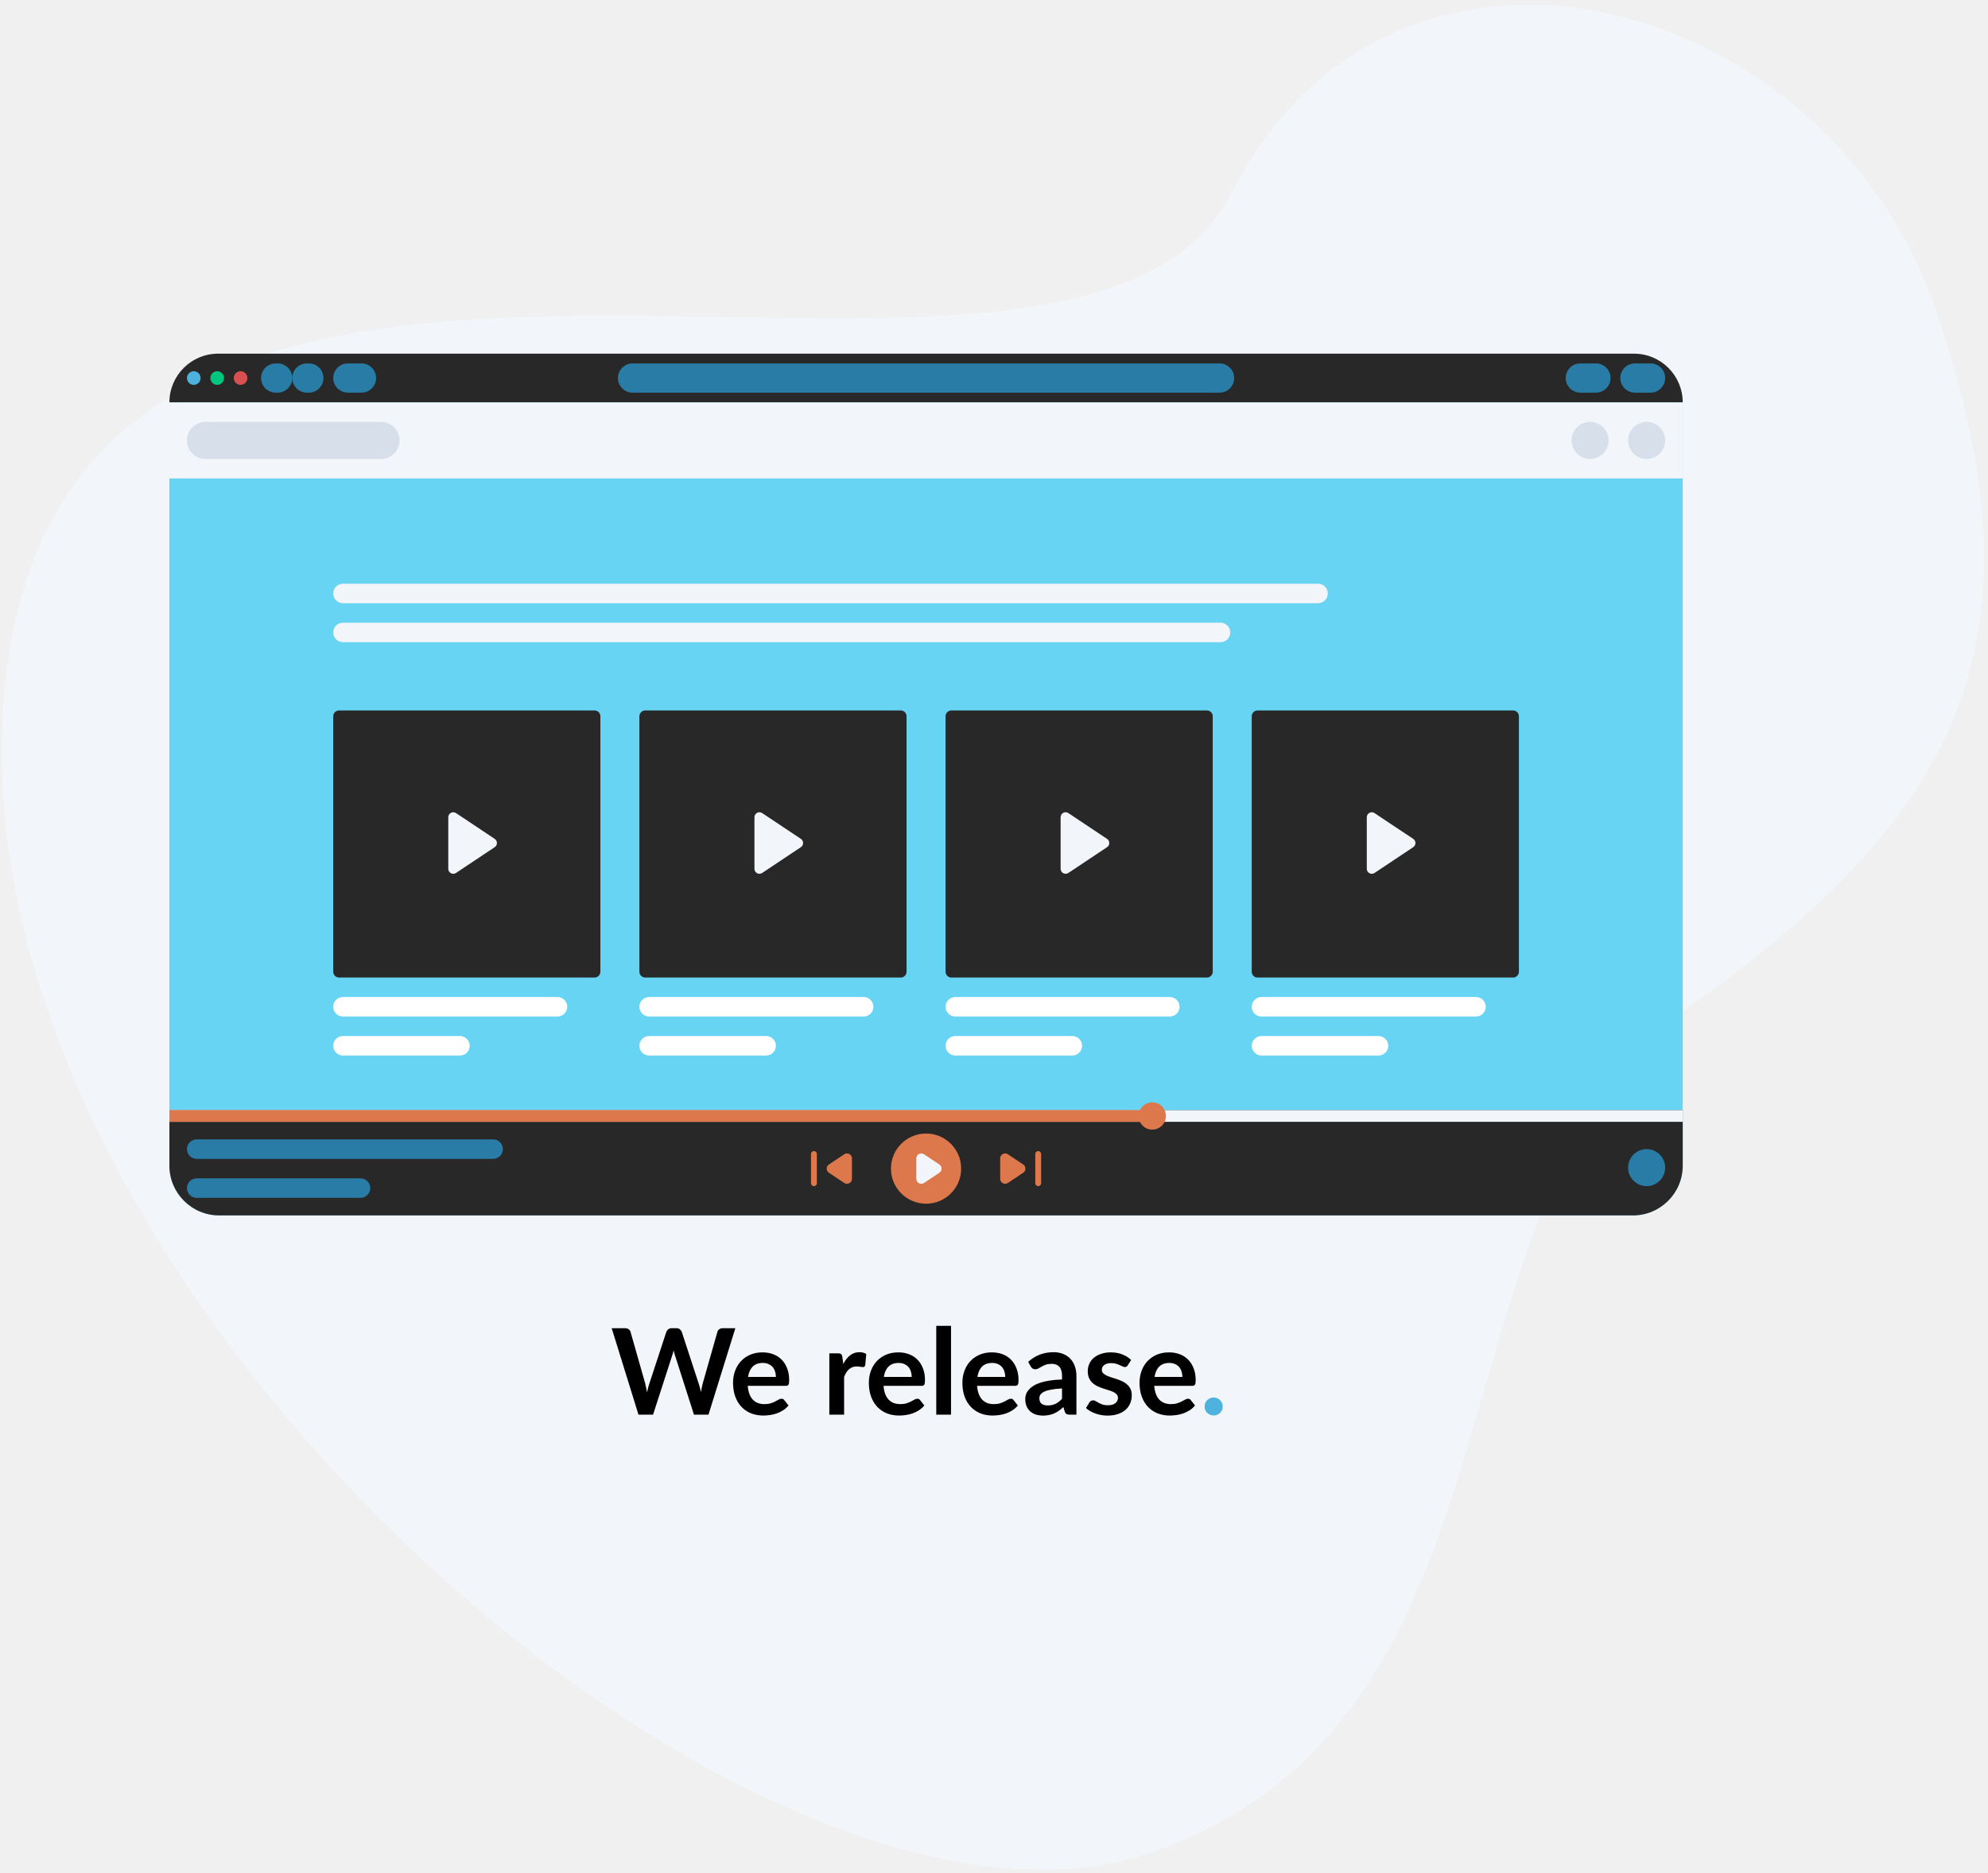
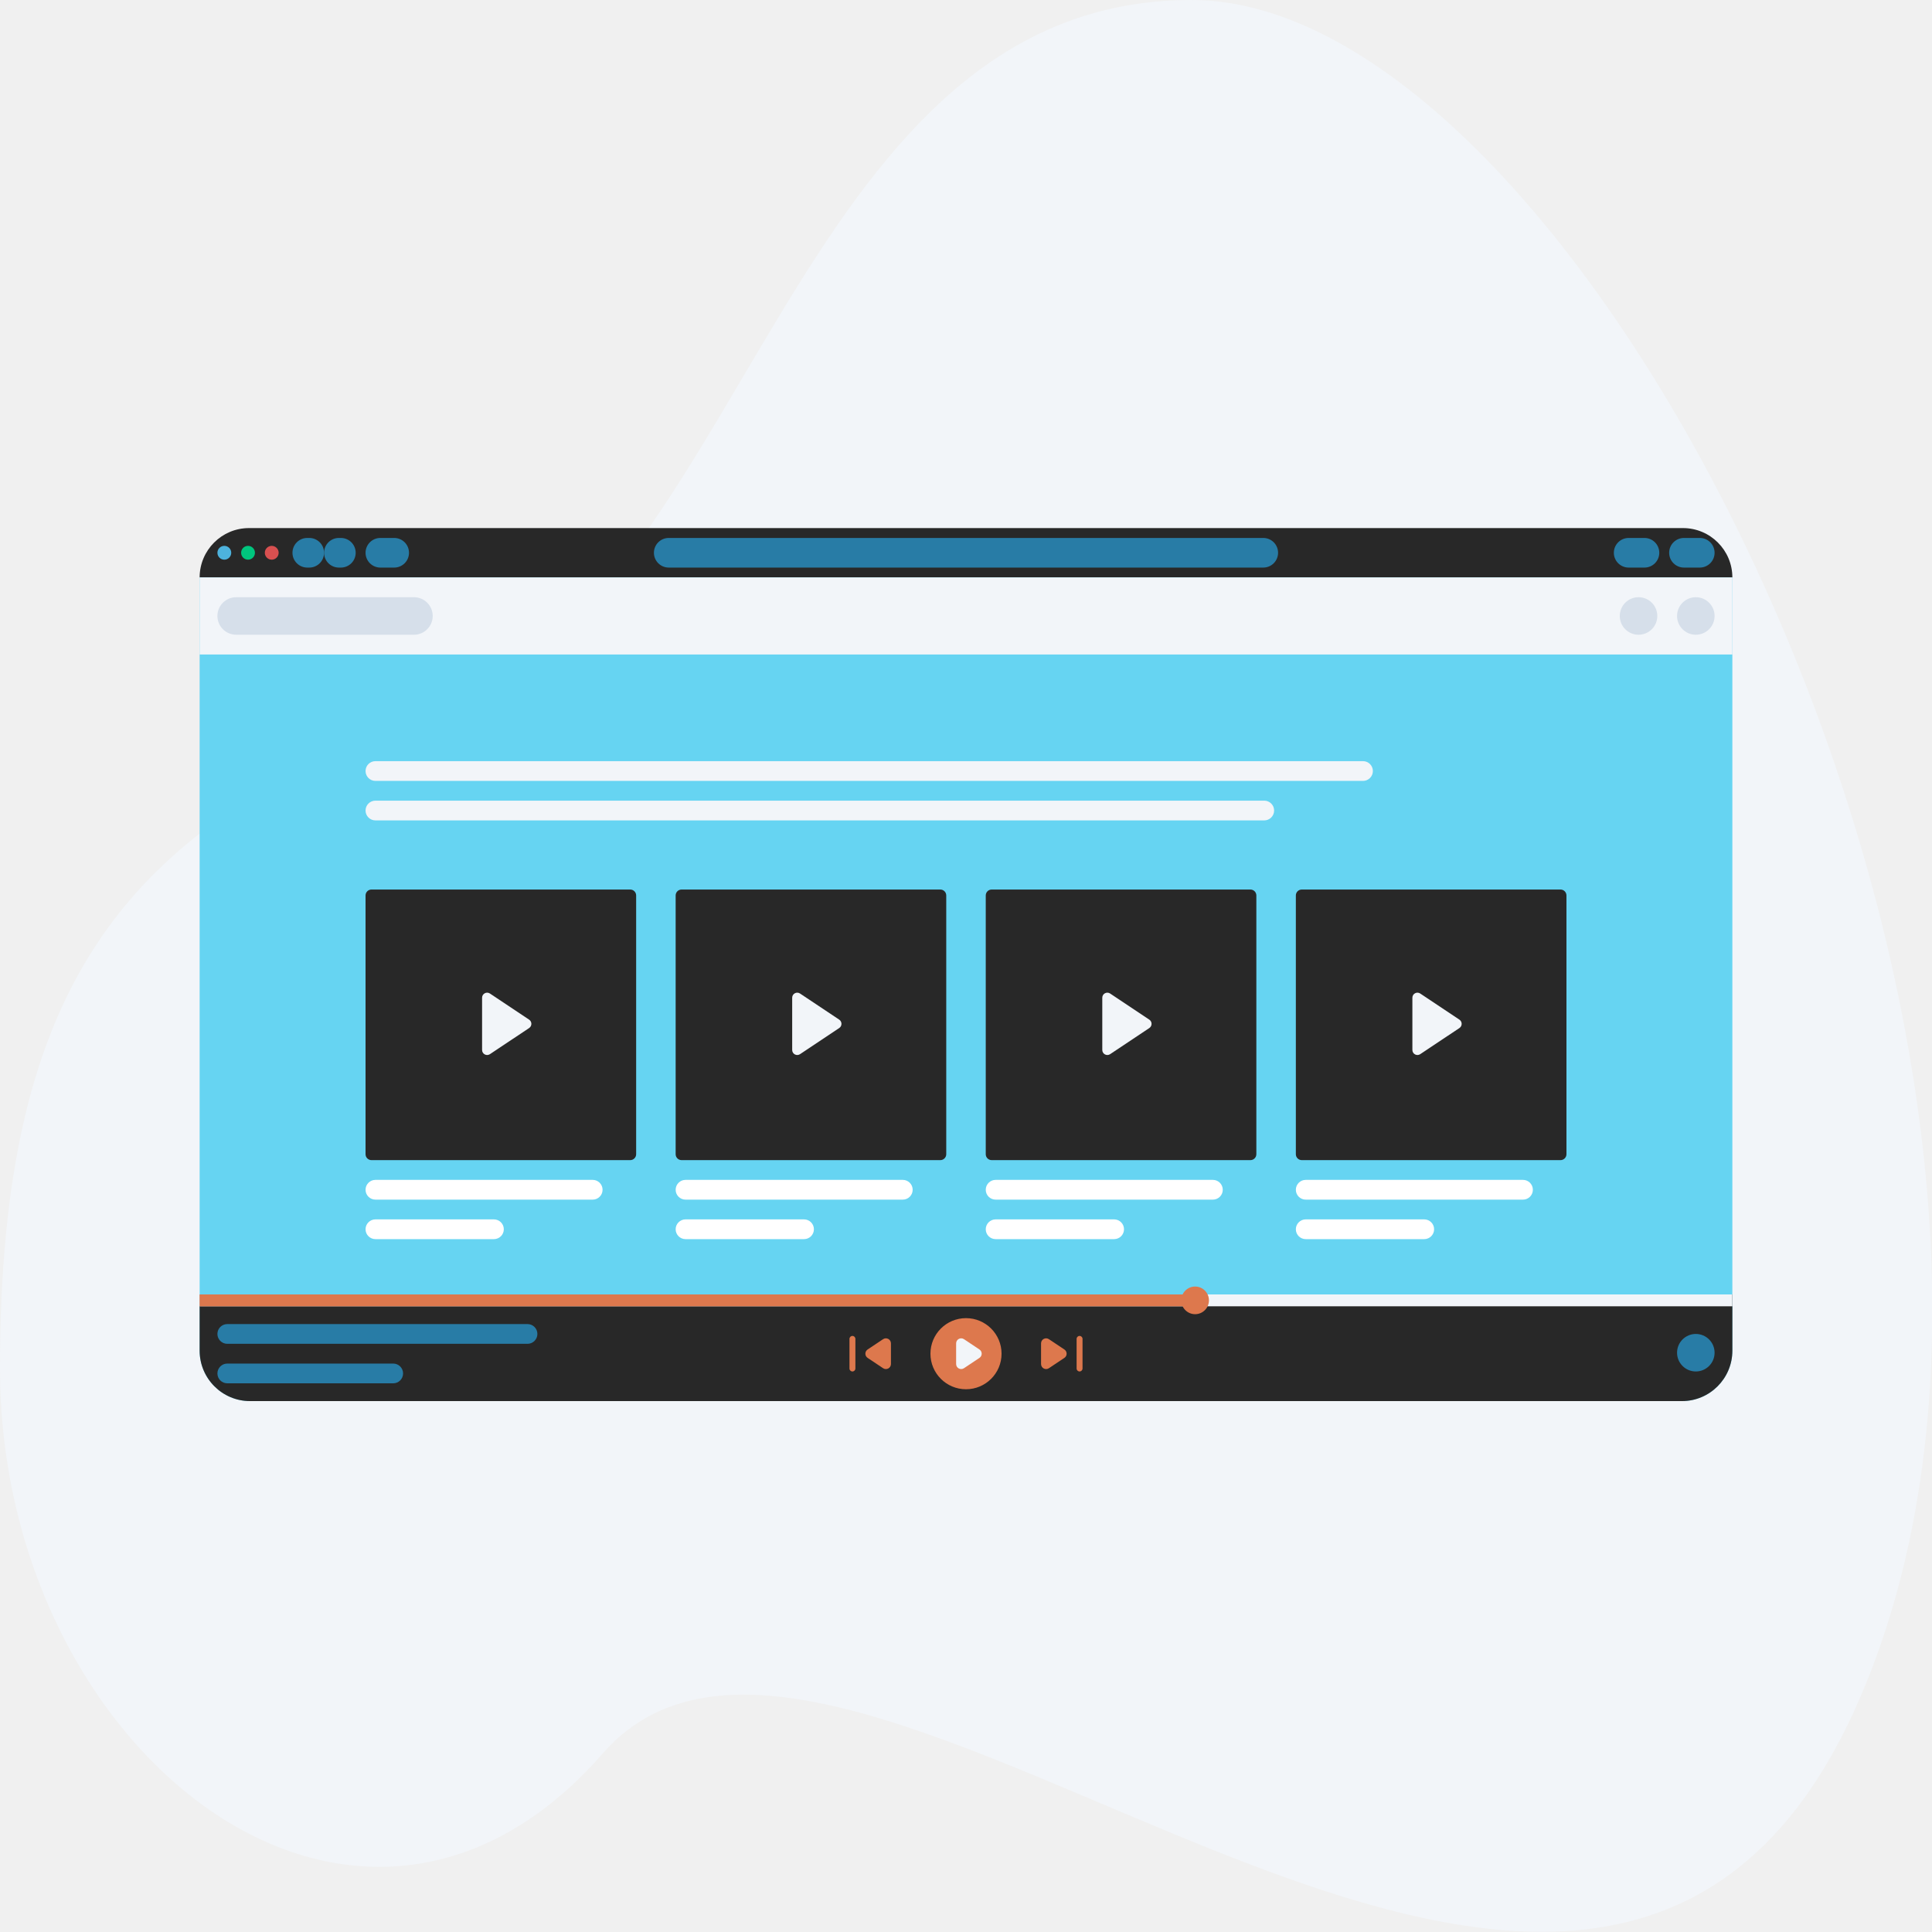
- <svg xmlns="http://www.w3.org/2000/svg" width="399" height="376" viewBox="0 0 399 376" fill="none">
-   <path fill-rule="evenodd" clip-rule="evenodd" d="M388.613 62.46C410.562 127.022 394.976 162.495 339.658 201.635C284.2 240.494 310.572 344.837 230.683 371.996C150.572 399.231 -16.188 254.188 1.62 132.267C19.375 10.25 215.077 101.933 247.376 38.427C279.844 -24.887 366.726 -1.922 388.613 62.46Z" fill="#F2F5F9" />
-   <path d="M147.586 266.648L142.198 284H139.282L135.49 272.144C135.386 271.856 135.29 271.504 135.202 271.088C135.154 271.288 135.106 271.476 135.058 271.652C135.01 271.828 134.958 271.992 134.902 272.144L131.074 284H128.146L122.77 266.648H125.47C125.75 266.648 125.982 266.716 126.166 266.852C126.358 266.98 126.486 267.156 126.55 267.38L129.502 277.76C129.566 278.016 129.626 278.296 129.682 278.6C129.746 278.896 129.81 279.208 129.874 279.536C129.938 279.2 130.006 278.884 130.078 278.588C130.158 278.292 130.242 278.016 130.33 277.76L133.738 267.38C133.802 267.196 133.926 267.028 134.11 266.876C134.302 266.724 134.534 266.648 134.806 266.648H135.754C136.034 266.648 136.262 266.716 136.438 266.852C136.614 266.988 136.746 267.164 136.834 267.38L140.23 277.76C140.398 278.256 140.55 278.828 140.686 279.476C140.79 278.844 140.906 278.272 141.034 277.76L143.986 267.38C144.034 267.18 144.154 267.008 144.346 266.864C144.546 266.72 144.782 266.648 145.054 266.648H147.586ZM155.728 276.428C155.728 276.044 155.672 275.684 155.56 275.348C155.456 275.004 155.296 274.704 155.08 274.448C154.864 274.192 154.588 273.992 154.252 273.848C153.924 273.696 153.54 273.62 153.1 273.62C152.244 273.62 151.568 273.864 151.072 274.352C150.584 274.84 150.272 275.532 150.136 276.428H155.728ZM150.076 278.216C150.124 278.848 150.236 279.396 150.412 279.86C150.588 280.316 150.82 280.696 151.108 281C151.396 281.296 151.736 281.52 152.128 281.672C152.528 281.816 152.968 281.888 153.448 281.888C153.928 281.888 154.34 281.832 154.684 281.72C155.036 281.608 155.34 281.484 155.596 281.348C155.86 281.212 156.088 281.088 156.28 280.976C156.48 280.864 156.672 280.808 156.856 280.808C157.104 280.808 157.288 280.9 157.408 281.084L158.26 282.164C157.932 282.548 157.564 282.872 157.156 283.136C156.748 283.392 156.32 283.6 155.872 283.76C155.432 283.912 154.98 284.02 154.516 284.084C154.06 284.148 153.616 284.18 153.184 284.18C152.328 284.18 151.532 284.04 150.796 283.76C150.06 283.472 149.42 283.052 148.876 282.5C148.332 281.94 147.904 281.252 147.592 280.436C147.28 279.612 147.124 278.66 147.124 277.58C147.124 276.74 147.26 275.952 147.532 275.216C147.804 274.472 148.192 273.828 148.696 273.284C149.208 272.732 149.828 272.296 150.556 271.976C151.292 271.656 152.12 271.496 153.04 271.496C153.816 271.496 154.532 271.62 155.188 271.868C155.844 272.116 156.408 272.48 156.88 272.96C157.352 273.432 157.72 274.016 157.984 274.712C158.256 275.4 158.392 276.188 158.392 277.076C158.392 277.524 158.344 277.828 158.248 277.988C158.152 278.14 157.968 278.216 157.696 278.216H150.076ZM169.248 273.824C169.632 273.088 170.088 272.512 170.616 272.096C171.144 271.672 171.768 271.46 172.488 271.46C173.056 271.46 173.512 271.584 173.856 271.832L173.664 274.052C173.624 274.196 173.564 274.3 173.484 274.364C173.412 274.42 173.312 274.448 173.184 274.448C173.064 274.448 172.884 274.428 172.644 274.388C172.412 274.348 172.184 274.328 171.96 274.328C171.632 274.328 171.34 274.376 171.084 274.472C170.828 274.568 170.596 274.708 170.388 274.892C170.188 275.068 170.008 275.284 169.848 275.54C169.696 275.796 169.552 276.088 169.416 276.416V284H166.452V271.688H168.192C168.496 271.688 168.708 271.744 168.828 271.856C168.948 271.96 169.028 272.152 169.068 272.432L169.248 273.824ZM182.986 276.428C182.986 276.044 182.93 275.684 182.818 275.348C182.714 275.004 182.554 274.704 182.338 274.448C182.122 274.192 181.846 273.992 181.51 273.848C181.182 273.696 180.798 273.62 180.358 273.62C179.502 273.62 178.826 273.864 178.33 274.352C177.842 274.84 177.53 275.532 177.394 276.428H182.986ZM177.334 278.216C177.382 278.848 177.494 279.396 177.67 279.86C177.846 280.316 178.078 280.696 178.366 281C178.654 281.296 178.994 281.52 179.386 281.672C179.786 281.816 180.226 281.888 180.706 281.888C181.186 281.888 181.598 281.832 181.942 281.72C182.294 281.608 182.598 281.484 182.854 281.348C183.118 281.212 183.346 281.088 183.538 280.976C183.738 280.864 183.93 280.808 184.114 280.808C184.362 280.808 184.546 280.9 184.666 281.084L185.518 282.164C185.19 282.548 184.822 282.872 184.414 283.136C184.006 283.392 183.578 283.6 183.13 283.76C182.69 283.912 182.238 284.02 181.774 284.084C181.318 284.148 180.874 284.18 180.442 284.18C179.586 284.18 178.79 284.04 178.054 283.76C177.318 283.472 176.678 283.052 176.134 282.5C175.59 281.94 175.162 281.252 174.85 280.436C174.538 279.612 174.382 278.66 174.382 277.58C174.382 276.74 174.518 275.952 174.79 275.216C175.062 274.472 175.45 273.828 175.954 273.284C176.466 272.732 177.086 272.296 177.814 271.976C178.55 271.656 179.378 271.496 180.298 271.496C181.074 271.496 181.79 271.62 182.446 271.868C183.102 272.116 183.666 272.48 184.138 272.96C184.61 273.432 184.978 274.016 185.242 274.712C185.514 275.4 185.65 276.188 185.65 277.076C185.65 277.524 185.602 277.828 185.506 277.988C185.41 278.14 185.226 278.216 184.954 278.216H177.334ZM190.874 266.168V284H187.91V266.168H190.874ZM201.759 276.428C201.759 276.044 201.703 275.684 201.591 275.348C201.487 275.004 201.327 274.704 201.111 274.448C200.895 274.192 200.619 273.992 200.283 273.848C199.955 273.696 199.571 273.62 199.131 273.62C198.275 273.62 197.599 273.864 197.103 274.352C196.615 274.84 196.303 275.532 196.167 276.428H201.759ZM196.107 278.216C196.155 278.848 196.267 279.396 196.443 279.86C196.619 280.316 196.851 280.696 197.139 281C197.427 281.296 197.767 281.52 198.159 281.672C198.559 281.816 198.999 281.888 199.479 281.888C199.959 281.888 200.371 281.832 200.715 281.72C201.067 281.608 201.371 281.484 201.627 281.348C201.891 281.212 202.119 281.088 202.311 280.976C202.511 280.864 202.703 280.808 202.887 280.808C203.135 280.808 203.319 280.9 203.439 281.084L204.291 282.164C203.963 282.548 203.595 282.872 203.187 283.136C202.779 283.392 202.351 283.6 201.903 283.76C201.463 283.912 201.011 284.02 200.547 284.084C200.091 284.148 199.647 284.18 199.215 284.18C198.359 284.18 197.563 284.04 196.827 283.76C196.091 283.472 195.451 283.052 194.907 282.5C194.363 281.94 193.935 281.252 193.623 280.436C193.311 279.612 193.155 278.66 193.155 277.58C193.155 276.74 193.291 275.952 193.563 275.216C193.835 274.472 194.223 273.828 194.727 273.284C195.239 272.732 195.859 272.296 196.587 271.976C197.323 271.656 198.151 271.496 199.071 271.496C199.847 271.496 200.563 271.62 201.219 271.868C201.875 272.116 202.439 272.48 202.911 272.96C203.383 273.432 203.751 274.016 204.015 274.712C204.287 275.4 204.423 276.188 204.423 277.076C204.423 277.524 204.375 277.828 204.279 277.988C204.183 278.14 203.999 278.216 203.727 278.216H196.107ZM213.152 278.744C212.296 278.784 211.576 278.86 210.992 278.972C210.408 279.076 209.94 279.212 209.588 279.38C209.236 279.548 208.984 279.744 208.832 279.968C208.68 280.192 208.604 280.436 208.604 280.7C208.604 281.22 208.756 281.592 209.06 281.816C209.372 282.04 209.776 282.152 210.272 282.152C210.88 282.152 211.404 282.044 211.844 281.828C212.292 281.604 212.728 281.268 213.152 280.82V278.744ZM206.36 273.404C207.776 272.108 209.48 271.46 211.472 271.46C212.192 271.46 212.836 271.58 213.404 271.82C213.972 272.052 214.452 272.38 214.844 272.804C215.236 273.22 215.532 273.72 215.732 274.304C215.94 274.888 216.044 275.528 216.044 276.224V284H214.7C214.42 284 214.204 283.96 214.052 283.88C213.9 283.792 213.78 283.62 213.692 283.364L213.428 282.476C213.116 282.756 212.812 283.004 212.516 283.22C212.22 283.428 211.912 283.604 211.592 283.748C211.272 283.892 210.928 284 210.56 284.072C210.2 284.152 209.8 284.192 209.36 284.192C208.84 284.192 208.36 284.124 207.92 283.988C207.48 283.844 207.1 283.632 206.78 283.352C206.46 283.072 206.212 282.724 206.036 282.308C205.86 281.892 205.772 281.408 205.772 280.856C205.772 280.544 205.824 280.236 205.928 279.932C206.032 279.62 206.2 279.324 206.432 279.044C206.672 278.764 206.98 278.5 207.356 278.252C207.732 278.004 208.192 277.788 208.736 277.604C209.288 277.42 209.928 277.272 210.656 277.16C211.384 277.04 212.216 276.968 213.152 276.944V276.224C213.152 275.4 212.976 274.792 212.624 274.4C212.272 274 211.764 273.8 211.1 273.8C210.62 273.8 210.22 273.856 209.9 273.968C209.588 274.08 209.312 274.208 209.072 274.352C208.832 274.488 208.612 274.612 208.412 274.724C208.22 274.836 208.004 274.892 207.764 274.892C207.556 274.892 207.38 274.84 207.236 274.736C207.092 274.624 206.976 274.496 206.888 274.352L206.36 273.404ZM226.347 274.088C226.267 274.216 226.183 274.308 226.095 274.364C226.007 274.412 225.895 274.436 225.759 274.436C225.615 274.436 225.459 274.396 225.291 274.316C225.131 274.236 224.943 274.148 224.727 274.052C224.511 273.948 224.263 273.856 223.983 273.776C223.711 273.696 223.387 273.656 223.011 273.656C222.427 273.656 221.967 273.78 221.631 274.028C221.303 274.276 221.139 274.6 221.139 275C221.139 275.264 221.223 275.488 221.391 275.672C221.567 275.848 221.795 276.004 222.075 276.14C222.363 276.276 222.687 276.4 223.047 276.512C223.407 276.616 223.771 276.732 224.139 276.86C224.515 276.988 224.883 277.136 225.243 277.304C225.603 277.464 225.923 277.672 226.203 277.928C226.491 278.176 226.719 278.476 226.887 278.828C227.063 279.18 227.151 279.604 227.151 280.1C227.151 280.692 227.043 281.24 226.827 281.744C226.619 282.24 226.307 282.672 225.891 283.04C225.475 283.4 224.959 283.684 224.343 283.892C223.735 284.092 223.031 284.192 222.231 284.192C221.807 284.192 221.391 284.152 220.983 284.072C220.583 284 220.195 283.896 219.819 283.76C219.451 283.624 219.107 283.464 218.787 283.28C218.475 283.096 218.199 282.896 217.959 282.68L218.643 281.552C218.731 281.416 218.835 281.312 218.955 281.24C219.075 281.168 219.227 281.132 219.411 281.132C219.595 281.132 219.767 281.184 219.927 281.288C220.095 281.392 220.287 281.504 220.503 281.624C220.719 281.744 220.971 281.856 221.259 281.96C221.555 282.064 221.927 282.116 222.375 282.116C222.727 282.116 223.027 282.076 223.275 281.996C223.531 281.908 223.739 281.796 223.899 281.66C224.067 281.524 224.187 281.368 224.259 281.192C224.339 281.008 224.379 280.82 224.379 280.628C224.379 280.34 224.291 280.104 224.115 279.92C223.947 279.736 223.719 279.576 223.431 279.44C223.151 279.304 222.827 279.184 222.459 279.08C222.099 278.968 221.727 278.848 221.343 278.72C220.967 278.592 220.595 278.444 220.227 278.276C219.867 278.1 219.543 277.88 219.255 277.616C218.975 277.352 218.747 277.028 218.571 276.644C218.403 276.26 218.319 275.796 218.319 275.252C218.319 274.748 218.419 274.268 218.619 273.812C218.819 273.356 219.111 272.96 219.495 272.624C219.887 272.28 220.371 272.008 220.947 271.808C221.531 271.6 222.203 271.496 222.963 271.496C223.811 271.496 224.583 271.636 225.279 271.916C225.975 272.196 226.555 272.564 227.019 273.02L226.347 274.088ZM237.314 276.428C237.314 276.044 237.258 275.684 237.146 275.348C237.042 275.004 236.882 274.704 236.666 274.448C236.45 274.192 236.174 273.992 235.838 273.848C235.51 273.696 235.126 273.62 234.686 273.62C233.83 273.62 233.154 273.864 232.658 274.352C232.17 274.84 231.858 275.532 231.722 276.428H237.314ZM231.662 278.216C231.71 278.848 231.822 279.396 231.998 279.86C232.174 280.316 232.406 280.696 232.694 281C232.982 281.296 233.322 281.52 233.714 281.672C234.114 281.816 234.554 281.888 235.034 281.888C235.514 281.888 235.926 281.832 236.27 281.72C236.622 281.608 236.926 281.484 237.182 281.348C237.446 281.212 237.674 281.088 237.866 280.976C238.066 280.864 238.258 280.808 238.442 280.808C238.69 280.808 238.874 280.9 238.994 281.084L239.846 282.164C239.518 282.548 239.15 282.872 238.742 283.136C238.334 283.392 237.906 283.6 237.458 283.76C237.018 283.912 236.566 284.02 236.102 284.084C235.646 284.148 235.202 284.18 234.77 284.18C233.914 284.18 233.118 284.04 232.382 283.76C231.646 283.472 231.006 283.052 230.462 282.5C229.918 281.94 229.49 281.252 229.178 280.436C228.866 279.612 228.71 278.66 228.71 277.58C228.71 276.74 228.846 275.952 229.118 275.216C229.39 274.472 229.778 273.828 230.282 273.284C230.794 272.732 231.414 272.296 232.142 271.976C232.878 271.656 233.706 271.496 234.626 271.496C235.402 271.496 236.118 271.62 236.774 271.868C237.43 272.116 237.994 272.48 238.466 272.96C238.938 273.432 239.306 274.016 239.57 274.712C239.842 275.4 239.978 276.188 239.978 277.076C239.978 277.524 239.93 277.828 239.834 277.988C239.738 278.14 239.554 278.216 239.282 278.216H231.662Z" fill="black" />
-   <path d="M241.77 282.368C241.77 282.12 241.814 281.884 241.902 281.66C241.998 281.436 242.126 281.244 242.286 281.084C242.446 280.924 242.638 280.796 242.862 280.7C243.086 280.604 243.326 280.556 243.582 280.556C243.838 280.556 244.074 280.604 244.29 280.7C244.514 280.796 244.706 280.924 244.866 281.084C245.034 281.244 245.166 281.436 245.262 281.66C245.358 281.884 245.406 282.12 245.406 282.368C245.406 282.624 245.358 282.864 245.262 283.088C245.166 283.304 245.034 283.492 244.866 283.652C244.706 283.812 244.514 283.936 244.29 284.024C244.074 284.12 243.838 284.168 243.582 284.168C243.326 284.168 243.086 284.12 242.862 284.024C242.638 283.936 242.446 283.812 242.286 283.652C242.126 283.492 241.998 283.304 241.902 283.088C241.814 282.864 241.77 282.624 241.77 282.368Z" fill="#4DB2DD" />
-   <path d="M34 80.785C34 75.381 38.381 71 43.785 71H327.943C333.348 71 337.729 75.381 337.729 80.785V80.785H34V80.785Z" fill="#282828" />
-   <path fill-rule="evenodd" clip-rule="evenodd" d="M38.892 77.263C39.649 77.263 40.262 76.649 40.262 75.893C40.262 75.136 39.649 74.523 38.892 74.523C38.136 74.523 37.523 75.136 37.523 75.893C37.523 76.649 38.136 77.263 38.892 77.263Z" fill="#4DB2DD" />
-   <path fill-rule="evenodd" clip-rule="evenodd" d="M43.589 77.263C44.346 77.263 44.959 76.649 44.959 75.893C44.959 75.136 44.346 74.523 43.589 74.523C42.833 74.523 42.219 75.136 42.219 75.893C42.219 76.649 42.833 77.263 43.589 77.263Z" fill="#00C67E" />
-   <path fill-rule="evenodd" clip-rule="evenodd" d="M48.286 77.263C49.043 77.263 49.656 76.649 49.656 75.893C49.656 75.136 49.043 74.523 48.286 74.523C47.53 74.523 46.916 75.136 46.916 75.893C46.916 76.649 47.53 77.263 48.286 77.263Z" fill="#D85050" />
-   <path d="M52.396 75.893C52.396 74.272 53.71 72.957 55.331 72.957H55.723C57.344 72.957 58.658 74.272 58.658 75.893V75.893C58.658 77.514 57.344 78.828 55.723 78.828H55.331C53.71 78.828 52.396 77.514 52.396 75.893V75.893Z" fill="#287CA6" />
-   <path d="M58.658 75.893C58.658 74.272 59.973 72.957 61.594 72.957H61.985C63.607 72.957 64.921 74.272 64.921 75.893V75.893C64.921 77.514 63.607 78.828 61.985 78.828H61.594C59.973 78.828 58.658 77.514 58.658 75.893V75.893Z" fill="#287CA6" />
-   <path d="M66.878 75.893C66.878 74.272 68.192 72.957 69.813 72.957H72.553C74.174 72.957 75.489 74.272 75.489 75.893V75.893C75.489 77.514 74.174 78.828 72.553 78.828H69.813C68.192 78.828 66.878 77.514 66.878 75.893V75.893Z" fill="#287CA6" />
-   <path d="M124.023 75.893C124.023 74.272 125.337 72.957 126.958 72.957H244.77C246.392 72.957 247.706 74.272 247.706 75.893V75.893C247.706 77.514 246.392 78.828 244.77 78.828H126.958C125.337 78.828 124.023 77.514 124.023 75.893V75.893Z" fill="#287CA6" />
-   <path d="M314.244 75.893C314.244 74.272 315.559 72.957 317.18 72.957H320.311C321.932 72.957 323.247 74.272 323.247 75.893V75.893C323.247 77.514 321.932 78.828 320.311 78.828H317.18C315.559 78.828 314.244 77.514 314.244 75.893V75.893Z" fill="#287CA6" />
-   <path d="M325.204 75.893C325.204 74.272 326.518 72.957 328.139 72.957H331.27C332.892 72.957 334.206 74.272 334.206 75.893V75.893C334.206 77.514 332.892 78.828 331.27 78.828H328.139C326.518 78.828 325.204 77.514 325.204 75.893V75.893Z" fill="#287CA6" />
-   <path d="M34 80.785H337.729V234C337.729 239.523 333.251 244 327.729 244H44C38.477 244 34 239.523 34 234V80.785Z" fill="url(#paint0_linear)" />
-   <path d="M34 80.785H337.729V96.05H34V80.785Z" fill="#F2F5F9" />
-   <path fill-rule="evenodd" clip-rule="evenodd" d="M41.241 84.699H76.467C78.521 84.699 80.186 86.364 80.186 88.418C80.186 90.471 78.521 92.136 76.467 92.136H41.241C39.187 92.136 37.523 90.471 37.523 88.418C37.523 86.364 39.187 84.699 41.241 84.699Z" fill="#D6DFEA" />
-   <path fill-rule="evenodd" clip-rule="evenodd" d="M68.835 200.163H111.889C112.97 200.163 113.846 201.039 113.846 202.12C113.846 203.201 112.97 204.077 111.889 204.077H68.835C67.754 204.077 66.878 203.201 66.878 202.12C66.878 201.039 67.754 200.163 68.835 200.163Z" fill="white" />
-   <path fill-rule="evenodd" clip-rule="evenodd" d="M130.285 200.163H173.339C174.42 200.163 175.296 201.039 175.296 202.12C175.296 203.201 174.42 204.077 173.339 204.077H130.285C129.204 204.077 128.328 203.201 128.328 202.12C128.328 201.039 129.204 200.163 130.285 200.163Z" fill="white" />
-   <path fill-rule="evenodd" clip-rule="evenodd" d="M191.735 200.163H234.79C235.87 200.163 236.747 201.039 236.747 202.12C236.747 203.201 235.87 204.077 234.79 204.077H191.735C190.654 204.077 189.778 203.201 189.778 202.12C189.778 201.039 190.654 200.163 191.735 200.163Z" fill="white" />
-   <path fill-rule="evenodd" clip-rule="evenodd" d="M253.186 200.163H296.24C297.321 200.163 298.197 201.039 298.197 202.12C298.197 203.201 297.321 204.077 296.24 204.077H253.186C252.105 204.077 251.229 203.201 251.229 202.12C251.229 201.039 252.105 200.163 253.186 200.163Z" fill="white" />
-   <path fill-rule="evenodd" clip-rule="evenodd" d="M68.835 207.991H92.319C93.4 207.991 94.276 208.867 94.276 209.948C94.276 211.029 93.4 211.905 92.319 211.905H68.835C67.754 211.905 66.878 211.029 66.878 209.948C66.878 208.867 67.754 207.991 68.835 207.991Z" fill="white" />
-   <path fill-rule="evenodd" clip-rule="evenodd" d="M68.835 117.186H264.536C265.617 117.186 266.493 118.062 266.493 119.143C266.493 120.224 265.617 121.1 264.536 121.1H68.835C67.754 121.1 66.878 120.224 66.878 119.143C66.878 118.062 67.754 117.186 68.835 117.186Z" fill="#F2F5F9" />
-   <path fill-rule="evenodd" clip-rule="evenodd" d="M68.835 125.014H244.966C246.047 125.014 246.923 125.89 246.923 126.971C246.923 128.052 246.047 128.928 244.966 128.928H68.835C67.754 128.928 66.878 128.052 66.878 126.971C66.878 125.89 67.754 125.014 68.835 125.014Z" fill="#F2F5F9" />
-   <path fill-rule="evenodd" clip-rule="evenodd" d="M130.285 207.991H153.769C154.85 207.991 155.726 208.867 155.726 209.948C155.726 211.029 154.85 211.905 153.769 211.905H130.285C129.204 211.905 128.328 211.029 128.328 209.948C128.328 208.867 129.204 207.991 130.285 207.991Z" fill="white" />
-   <path fill-rule="evenodd" clip-rule="evenodd" d="M191.735 207.991H215.219C216.3 207.991 217.176 208.867 217.176 209.948C217.176 211.029 216.3 211.905 215.219 211.905H191.735C190.654 211.905 189.778 211.029 189.778 209.948C189.778 208.867 190.654 207.991 191.735 207.991Z" fill="white" />
-   <path fill-rule="evenodd" clip-rule="evenodd" d="M253.186 207.991H276.67C277.751 207.991 278.627 208.867 278.627 209.948C278.627 211.029 277.751 211.905 276.67 211.905H253.186C252.105 211.905 251.229 211.029 251.229 209.948C251.229 208.867 252.105 207.991 253.186 207.991Z" fill="white" />
-   <path fill-rule="evenodd" clip-rule="evenodd" d="M319.137 92.136C321.19 92.136 322.855 90.471 322.855 88.418C322.855 86.364 321.19 84.699 319.137 84.699C317.083 84.699 315.419 86.364 315.419 88.418C315.419 90.471 317.083 92.136 319.137 92.136Z" fill="#D6DFEA" />
-   <path fill-rule="evenodd" clip-rule="evenodd" d="M330.488 92.136C332.541 92.136 334.206 90.471 334.206 88.418C334.206 86.364 332.541 84.699 330.488 84.699C328.434 84.699 326.769 86.364 326.769 88.418C326.769 90.471 328.434 92.136 330.488 92.136Z" fill="#D6DFEA" />
-   <path fill-rule="evenodd" clip-rule="evenodd" d="M129.502 142.627H180.776C181.425 142.627 181.95 143.153 181.95 143.801V195.075C181.95 195.723 181.425 196.249 180.776 196.249H129.502C128.854 196.249 128.328 195.723 128.328 195.075V143.801C128.328 143.153 128.854 142.627 129.502 142.627Z" fill="#282828" />
-   <path fill-rule="evenodd" clip-rule="evenodd" d="M152.976 163.234C152.311 162.791 151.421 163.267 151.421 164.066V174.419C151.421 175.218 152.311 175.694 152.976 175.251L160.741 170.074C161.334 169.679 161.334 168.806 160.741 168.41L152.976 163.234Z" fill="#F2F5F9" />
-   <path fill-rule="evenodd" clip-rule="evenodd" d="M190.952 142.627H242.226C242.875 142.627 243.4 143.153 243.4 143.801V195.075C243.4 195.723 242.875 196.249 242.226 196.249H190.952C190.304 196.249 189.778 195.723 189.778 195.075V143.801C189.778 143.153 190.304 142.627 190.952 142.627Z" fill="#282828" />
-   <path fill-rule="evenodd" clip-rule="evenodd" d="M214.426 163.234C213.761 162.791 212.871 163.267 212.871 164.066V174.419C212.871 175.218 213.761 175.694 214.426 175.251L222.191 170.074C222.785 169.679 222.785 168.806 222.191 168.41L214.426 163.234Z" fill="#F2F5F9" />
-   <path fill-rule="evenodd" clip-rule="evenodd" d="M252.403 142.627H303.676C304.325 142.627 304.851 143.153 304.851 143.801V195.075C304.851 195.723 304.325 196.249 303.676 196.249H252.403C251.754 196.249 251.229 195.723 251.229 195.075V143.801C251.229 143.153 251.754 142.627 252.403 142.627Z" fill="#282828" />
-   <path fill-rule="evenodd" clip-rule="evenodd" d="M275.876 163.234C275.211 162.791 274.321 163.267 274.321 164.066V174.419C274.321 175.218 275.211 175.694 275.876 175.251L283.641 170.074C284.235 169.679 284.235 168.806 283.641 168.41L275.876 163.234Z" fill="#F2F5F9" />
-   <path d="M34 222.865H337.729V234C337.729 239.523 333.251 244 327.729 244H44C38.477 244 34 239.523 34 234V222.865Z" fill="#282828" />
-   <path d="M34 222.865H337.729V225.213H34V222.865Z" fill="#F2F5F9" />
-   <path d="M34 222.865H229.701V225.213H34V222.865Z" fill="#DD784D" />
-   <path fill-rule="evenodd" clip-rule="evenodd" d="M39.48 228.736H98.973C100.054 228.736 100.93 229.612 100.93 230.693C100.93 231.773 100.054 232.65 98.973 232.65H39.48C38.399 232.65 37.523 231.773 37.523 230.693C37.523 229.612 38.399 228.736 39.48 228.736Z" fill="#287CA6" />
-   <path fill-rule="evenodd" clip-rule="evenodd" d="M231.267 226.778C232.78 226.778 234.007 225.552 234.007 224.039C234.007 222.525 232.78 221.299 231.267 221.299C229.754 221.299 228.527 222.525 228.527 224.039C228.527 225.552 229.754 226.778 231.267 226.778Z" fill="#DD784D" />
-   <path fill-rule="evenodd" clip-rule="evenodd" d="M185.864 241.652C189.755 241.652 192.909 238.498 192.909 234.607C192.909 230.716 189.755 227.561 185.864 227.561C181.973 227.561 178.819 230.716 178.819 234.607C178.819 238.498 181.973 241.652 185.864 241.652Z" fill="#DD784D" />
-   <path fill-rule="evenodd" clip-rule="evenodd" d="M202.292 231.729C201.628 231.286 200.738 231.762 200.738 232.561V236.652C200.738 237.451 201.628 237.927 202.292 237.484L205.361 235.439C205.954 235.043 205.954 234.17 205.361 233.774L202.292 231.729Z" fill="#DD784D" />
-   <path fill-rule="evenodd" clip-rule="evenodd" d="M169.436 231.729C170.101 231.286 170.991 231.762 170.991 232.561V236.652C170.991 237.451 170.101 237.927 169.436 237.484L166.368 235.439C165.774 235.043 165.774 234.17 166.368 233.774L169.436 231.729Z" fill="#DD784D" />
-   <path fill-rule="evenodd" clip-rule="evenodd" d="M39.48 236.563H72.358C73.438 236.563 74.314 237.44 74.314 238.52C74.314 239.601 73.438 240.478 72.358 240.478H39.48C38.399 240.478 37.523 239.601 37.523 238.52C37.523 237.44 38.399 236.563 39.48 236.563Z" fill="#287CA6" />
-   <path d="M207.783 231.671C207.783 231.347 208.046 231.084 208.37 231.084V231.084C208.694 231.084 208.957 231.347 208.957 231.671V237.542C208.957 237.866 208.694 238.129 208.37 238.129V238.129C208.046 238.129 207.783 237.866 207.783 237.542V231.671Z" fill="#DD784D" />
-   <path fill-rule="evenodd" clip-rule="evenodd" d="M330.488 238.129C332.541 238.129 334.206 236.465 334.206 234.411C334.206 232.357 332.541 230.693 330.488 230.693C328.434 230.693 326.769 232.357 326.769 234.411C326.769 236.465 328.434 238.129 330.488 238.129Z" fill="#287CA6" />
-   <path d="M162.771 231.671C162.771 231.347 163.034 231.084 163.359 231.084V231.084C163.683 231.084 163.946 231.347 163.946 231.671V237.542C163.946 237.866 163.683 238.129 163.359 238.129V238.129C163.034 238.129 162.771 237.866 162.771 237.542V231.671Z" fill="#DD784D" />
-   <path fill-rule="evenodd" clip-rule="evenodd" d="M185.462 231.729C184.797 231.286 183.907 231.762 183.907 232.561V236.652C183.907 237.451 184.797 237.927 185.462 237.484L188.53 235.439C189.124 235.043 189.124 234.17 188.53 233.774L185.462 231.729Z" fill="#F2F5F9" />
-   <path fill-rule="evenodd" clip-rule="evenodd" d="M68.052 142.627H119.326C119.974 142.627 120.5 143.153 120.5 143.801V195.075C120.5 195.723 119.974 196.249 119.326 196.249H68.052C67.403 196.249 66.878 195.723 66.878 195.075V143.801C66.878 143.153 67.403 142.627 68.052 142.627Z" fill="#282828" />
-   <path fill-rule="evenodd" clip-rule="evenodd" d="M91.525 163.234C90.861 162.791 89.971 163.267 89.971 164.066V174.419C89.971 175.218 90.861 175.694 91.525 175.251L99.29 170.074C99.884 169.679 99.884 168.806 99.29 168.41L91.525 163.234Z" fill="#F2F5F9" />
+ <svg xmlns="http://www.w3.org/2000/svg" width="300" height="300" viewBox="0 0 300 300" fill="none">
+   <g clip-path="url(#clip0)">
+     <path fill-rule="evenodd" clip-rule="evenodd" d="M0 212.483C0 152.667 19.436 127.607 67.683 110.719C115.961 94.104 122.359 0 185.017 0C247.849 0 330.424 167.544 288.763 263.772C247.117 360.096 131.44 228.697 93.554 272.32C55.594 315.736 0 272.133 0 212.483Z" fill="#F2F5F9" />
+     <path d="M31 89.668C31 85.433 34.433 82 38.667 82H261.332C265.567 82 269 85.433 269 89.668V89.668H31V89.668Z" fill="#282828" />
+     <path fill-rule="evenodd" clip-rule="evenodd" d="M34.834 86.907C35.427 86.907 35.907 86.427 35.907 85.834C35.907 85.241 35.427 84.76 34.834 84.76C34.241 84.76 33.76 85.241 33.76 85.834C33.76 86.427 34.241 86.907 34.834 86.907Z" fill="#4DB2DD" />
+     <path fill-rule="evenodd" clip-rule="evenodd" d="M38.514 86.907C39.107 86.907 39.588 86.427 39.588 85.834C39.588 85.241 39.107 84.76 38.514 84.76C37.921 84.76 37.441 85.241 37.441 85.834C37.441 86.427 37.921 86.907 38.514 86.907Z" fill="#00C67E" />
+     <path fill-rule="evenodd" clip-rule="evenodd" d="M42.194 86.907C42.787 86.907 43.268 86.427 43.268 85.834C43.268 85.241 42.787 84.76 42.194 84.76C41.602 84.76 41.121 85.241 41.121 85.834C41.121 86.427 41.602 86.907 42.194 86.907Z" fill="#D85050" />
+     <path d="M45.415 85.834C45.415 84.563 46.445 83.533 47.715 83.533H48.022C49.292 83.533 50.322 84.563 50.322 85.834V85.834C50.322 87.104 49.292 88.134 48.022 88.134H47.715C46.445 88.134 45.415 87.104 45.415 85.834V85.834Z" fill="#287CA6" />
+     <path d="M50.322 85.834C50.322 84.563 51.352 83.533 52.623 83.533H52.929C54.2 83.533 55.23 84.563 55.23 85.834V85.834C55.23 87.104 54.2 88.134 52.929 88.134H52.623C51.352 88.134 50.322 87.104 50.322 85.834V85.834Z" fill="#287CA6" />
+     <path d="M56.763 85.834C56.763 84.563 57.793 83.533 59.063 83.533H61.21C62.48 83.533 63.51 84.563 63.51 85.834V85.834C63.51 87.104 62.48 88.134 61.21 88.134H59.063C57.793 88.134 56.763 87.104 56.763 85.834V85.834Z" fill="#287CA6" />
+     <path d="M101.541 85.834C101.541 84.563 102.571 83.533 103.842 83.533H196.159C197.429 83.533 198.459 84.563 198.459 85.834V85.834C198.459 87.104 197.429 88.134 196.159 88.134H103.842C102.571 88.134 101.541 87.104 101.541 85.834V85.834Z" fill="#287CA6" />
+     <path d="M250.598 85.834C250.598 84.563 251.628 83.533 252.898 83.533H255.352C256.622 83.533 257.652 84.563 257.652 85.834V85.834C257.652 87.104 256.622 88.134 255.352 88.134H252.898C251.628 88.134 250.598 87.104 250.598 85.834V85.834Z" fill="#287CA6" />
+     <path d="M259.186 85.834C259.186 84.563 260.215 83.533 261.486 83.533H263.939C265.21 83.533 266.24 84.563 266.24 85.834V85.834C266.24 87.104 265.21 88.134 263.939 88.134H261.486C260.215 88.134 259.186 87.104 259.186 85.834V85.834Z" fill="#287CA6" />
+     <path d="M31 89.668H269V209.726C269 214.054 265.492 217.562 261.164 217.562H38.836C34.508 217.562 31 214.054 31 209.726V89.668Z" fill="url(#paint0_linear)" />
+     <path d="M31 89.668H269V101.629H31V89.668Z" fill="#F2F5F9" />
+     <path fill-rule="evenodd" clip-rule="evenodd" d="M36.674 92.734H64.277C65.886 92.734 67.191 94.039 67.191 95.648C67.191 97.257 65.886 98.562 64.277 98.562H36.674C35.065 98.562 33.76 97.257 33.76 95.648C33.76 94.039 35.065 92.734 36.674 92.734Z" fill="#D6DFEA" />
+     <path fill-rule="evenodd" clip-rule="evenodd" d="M58.296 183.211H92.034C92.88 183.211 93.567 183.898 93.567 184.745C93.567 185.592 92.88 186.278 92.034 186.278H58.296C57.45 186.278 56.763 185.592 56.763 184.745C56.763 183.898 57.45 183.211 58.296 183.211Z" fill="white" />
+     <path fill-rule="evenodd" clip-rule="evenodd" d="M106.449 183.211H140.186C141.033 183.211 141.719 183.898 141.719 184.745C141.719 185.592 141.033 186.278 140.186 186.278H106.449C105.602 186.278 104.915 185.592 104.915 184.745C104.915 183.898 105.602 183.211 106.449 183.211Z" fill="white" />
+     <path fill-rule="evenodd" clip-rule="evenodd" d="M154.601 183.211H188.338C189.185 183.211 189.871 183.898 189.871 184.745C189.871 185.592 189.185 186.278 188.338 186.278H154.601C153.754 186.278 153.067 185.592 153.067 184.745C153.067 183.898 153.754 183.211 154.601 183.211Z" fill="white" />
+     <path fill-rule="evenodd" clip-rule="evenodd" d="M202.752 183.211H236.49C237.337 183.211 238.023 183.898 238.023 184.745C238.023 185.592 237.337 186.278 236.49 186.278H202.752C201.906 186.278 201.219 185.592 201.219 184.745C201.219 183.898 201.906 183.211 202.752 183.211Z" fill="white" />
+     <path fill-rule="evenodd" clip-rule="evenodd" d="M58.296 189.345H76.698C77.545 189.345 78.232 190.032 78.232 190.879C78.232 191.726 77.545 192.412 76.698 192.412H58.296C57.45 192.412 56.763 191.726 56.763 190.879C56.763 190.032 57.45 189.345 58.296 189.345Z" fill="white" />
+     <path fill-rule="evenodd" clip-rule="evenodd" d="M58.296 118.191H211.647C212.494 118.191 213.18 118.877 213.18 119.724C213.18 120.571 212.494 121.258 211.647 121.258H58.296C57.45 121.258 56.763 120.571 56.763 119.724C56.763 118.877 57.45 118.191 58.296 118.191Z" fill="#F2F5F9" />
+     <path fill-rule="evenodd" clip-rule="evenodd" d="M58.296 124.325H196.312C197.159 124.325 197.845 125.011 197.845 125.858C197.845 126.705 197.159 127.392 196.312 127.392H58.296C57.45 127.392 56.763 126.705 56.763 125.858C56.763 125.011 57.45 124.325 58.296 124.325Z" fill="#F2F5F9" />
+     <path fill-rule="evenodd" clip-rule="evenodd" d="M106.449 189.345H124.851C125.698 189.345 126.384 190.032 126.384 190.879C126.384 191.726 125.698 192.412 124.851 192.412H106.449C105.602 192.412 104.915 191.726 104.915 190.879C104.915 190.032 105.602 189.345 106.449 189.345Z" fill="white" />
+     <path fill-rule="evenodd" clip-rule="evenodd" d="M154.601 189.345H173.003C173.85 189.345 174.536 190.032 174.536 190.879C174.536 191.726 173.85 192.412 173.003 192.412H154.601C153.754 192.412 153.067 191.726 153.067 190.879C153.067 190.032 153.754 189.345 154.601 189.345Z" fill="white" />
+     <path fill-rule="evenodd" clip-rule="evenodd" d="M202.752 189.345H221.155C222.001 189.345 222.688 190.032 222.688 190.879C222.688 191.726 222.001 192.412 221.155 192.412H202.752C201.906 192.412 201.219 191.726 201.219 190.879C201.219 190.032 201.906 189.345 202.752 189.345Z" fill="white" />
+     <path fill-rule="evenodd" clip-rule="evenodd" d="M254.432 98.562C256.041 98.562 257.345 97.257 257.345 95.648C257.345 94.039 256.041 92.734 254.432 92.734C252.823 92.734 251.518 94.039 251.518 95.648C251.518 97.257 252.823 98.562 254.432 98.562Z" fill="#D6DFEA" />
+     <path fill-rule="evenodd" clip-rule="evenodd" d="M263.326 98.562C264.935 98.562 266.24 97.257 266.24 95.648C266.24 94.039 264.935 92.734 263.326 92.734C261.717 92.734 260.412 94.039 260.412 95.648C260.412 97.257 261.717 98.562 263.326 98.562Z" fill="#D6DFEA" />
+     <path fill-rule="evenodd" clip-rule="evenodd" d="M105.835 138.126H146.013C146.521 138.126 146.933 138.538 146.933 139.046V179.224C146.933 179.732 146.521 180.144 146.013 180.144H105.835C105.327 180.144 104.915 179.732 104.915 179.224V139.046C104.915 138.538 105.327 138.126 105.835 138.126Z" fill="#282828" />
+     <path fill-rule="evenodd" clip-rule="evenodd" d="M124.229 154.274C123.708 153.926 123.01 154.3 123.01 154.926V163.038C123.01 163.664 123.708 164.038 124.229 163.69L130.313 159.634C130.778 159.324 130.778 158.64 130.313 158.33L124.229 154.274Z" fill="#F2F5F9" />
+     <path fill-rule="evenodd" clip-rule="evenodd" d="M153.987 138.126H194.165C194.673 138.126 195.085 138.538 195.085 139.046V179.224C195.085 179.732 194.673 180.144 194.165 180.144H153.987C153.479 180.144 153.067 179.732 153.067 179.224V139.046C153.067 138.538 153.479 138.126 153.987 138.126Z" fill="#282828" />
+     <path fill-rule="evenodd" clip-rule="evenodd" d="M172.381 154.274C171.86 153.926 171.162 154.3 171.162 154.926V163.038C171.162 163.664 171.86 164.038 172.381 163.69L178.465 159.634C178.931 159.324 178.931 158.64 178.465 158.33L172.381 154.274Z" fill="#F2F5F9" />
+     <path fill-rule="evenodd" clip-rule="evenodd" d="M202.139 138.126H242.317C242.825 138.126 243.237 138.538 243.237 139.046V179.224C243.237 179.732 242.825 180.144 242.317 180.144H202.139C201.631 180.144 201.219 179.732 201.219 179.224V139.046C201.219 138.538 201.631 138.126 202.139 138.126Z" fill="#282828" />
+     <path fill-rule="evenodd" clip-rule="evenodd" d="M220.533 154.274C220.012 153.926 219.314 154.3 219.314 154.926V163.038C219.314 163.664 220.012 164.038 220.533 163.69L226.617 159.634C227.083 159.324 227.083 158.64 226.617 158.33L220.533 154.274Z" fill="#F2F5F9" />
+     <path d="M31 201H269V209.726C269 214.054 265.492 217.562 261.164 217.562H38.836C34.508 217.562 31 214.054 31 209.726V201Z" fill="#282828" />
+     <path d="M31 201H269V202.84H31V201Z" fill="#F2F5F9" />
+     <path d="M31 201H184.351V202.84H31V201Z" fill="#DD784D" />
+     <path fill-rule="evenodd" clip-rule="evenodd" d="M35.294 205.601H81.912C82.759 205.601 83.446 206.287 83.446 207.134C83.446 207.981 82.759 208.668 81.912 208.668H35.294C34.447 208.668 33.76 207.981 33.76 207.134C33.76 206.287 34.447 205.601 35.294 205.601Z" fill="#287CA6" />
+     <path fill-rule="evenodd" clip-rule="evenodd" d="M185.577 204.067C186.763 204.067 187.724 203.106 187.724 201.92C187.724 200.734 186.763 199.773 185.577 199.773C184.392 199.773 183.43 200.734 183.43 201.92C183.43 203.106 184.392 204.067 185.577 204.067Z" fill="#DD784D" />
+     <path fill-rule="evenodd" clip-rule="evenodd" d="M150 215.722C153.049 215.722 155.521 213.25 155.521 210.201C155.521 207.152 153.049 204.68 150 204.68C146.951 204.68 144.479 207.152 144.479 210.201C144.479 213.25 146.951 215.722 150 215.722Z" fill="#DD784D" />
+     <path fill-rule="evenodd" clip-rule="evenodd" d="M162.873 207.946C162.352 207.599 161.655 207.972 161.655 208.598V211.804C161.655 212.43 162.352 212.803 162.873 212.456L165.277 210.853C165.742 210.543 165.742 209.859 165.277 209.549L162.873 207.946Z" fill="#DD784D" />
+     <path fill-rule="evenodd" clip-rule="evenodd" d="M137.127 207.946C137.648 207.599 138.345 207.972 138.345 208.598V211.804C138.345 212.43 137.648 212.803 137.127 212.456L134.723 210.853C134.258 210.543 134.258 209.859 134.723 209.549L137.127 207.946Z" fill="#DD784D" />
+     <path fill-rule="evenodd" clip-rule="evenodd" d="M35.294 211.734H61.057C61.904 211.734 62.59 212.421 62.59 213.268C62.59 214.115 61.904 214.801 61.057 214.801H35.294C34.447 214.801 33.76 214.115 33.76 213.268C33.76 212.421 34.447 211.734 35.294 211.734Z" fill="#287CA6" />
+     <path d="M167.175 207.901C167.175 207.647 167.381 207.441 167.635 207.441V207.441C167.889 207.441 168.095 207.647 168.095 207.901V212.501C168.095 212.755 167.889 212.961 167.635 212.961V212.961C167.381 212.961 167.175 212.755 167.175 212.501V207.901Z" fill="#DD784D" />
+     <path fill-rule="evenodd" clip-rule="evenodd" d="M263.326 212.961C264.935 212.961 266.24 211.657 266.24 210.048C266.24 208.439 264.935 207.134 263.326 207.134C261.717 207.134 260.412 208.439 260.412 210.048C260.412 211.657 261.717 212.961 263.326 212.961Z" fill="#287CA6" />
+     <path d="M131.905 207.901C131.905 207.647 132.111 207.441 132.365 207.441V207.441C132.619 207.441 132.825 207.647 132.825 207.901V212.501C132.825 212.755 132.619 212.961 132.365 212.961V212.961C132.111 212.961 131.905 212.755 131.905 212.501V207.901Z" fill="#DD784D" />
+     <path fill-rule="evenodd" clip-rule="evenodd" d="M149.685 207.946C149.164 207.599 148.467 207.972 148.467 208.598V211.804C148.467 212.43 149.164 212.803 149.685 212.456L152.089 210.853C152.554 210.543 152.554 209.859 152.089 209.549L149.685 207.946Z" fill="#F2F5F9" />
+     <path fill-rule="evenodd" clip-rule="evenodd" d="M57.683 138.126H97.861C98.369 138.126 98.781 138.538 98.781 139.046V179.224C98.781 179.732 98.369 180.144 97.861 180.144H57.683C57.175 180.144 56.763 179.732 56.763 179.224V139.046C56.763 138.538 57.175 138.126 57.683 138.126Z" fill="#282828" />
+     <path fill-rule="evenodd" clip-rule="evenodd" d="M76.077 154.274C75.556 153.926 74.858 154.3 74.858 154.926V163.038C74.858 163.664 75.556 164.038 76.077 163.69L82.161 159.634C82.627 159.324 82.627 158.64 82.161 158.33L76.077 154.274Z" fill="#F2F5F9" />
+   </g>
  <defs>
-     <linearGradient id="paint0_linear" x1="-117.864" y1="162.393" x2="18.246" y2="415.681" gradientUnits="userSpaceOnUse">
+     <linearGradient id="paint0_linear" x1="-88" y1="153.615" x2="18.655" y2="352.09" gradientUnits="userSpaceOnUse">
      <stop stop-color="#66D4F2" />
    </linearGradient>
+     <clipPath id="clip0">
+       <rect width="300" height="300" fill="white" />
+     </clipPath>
  </defs>
</svg>
